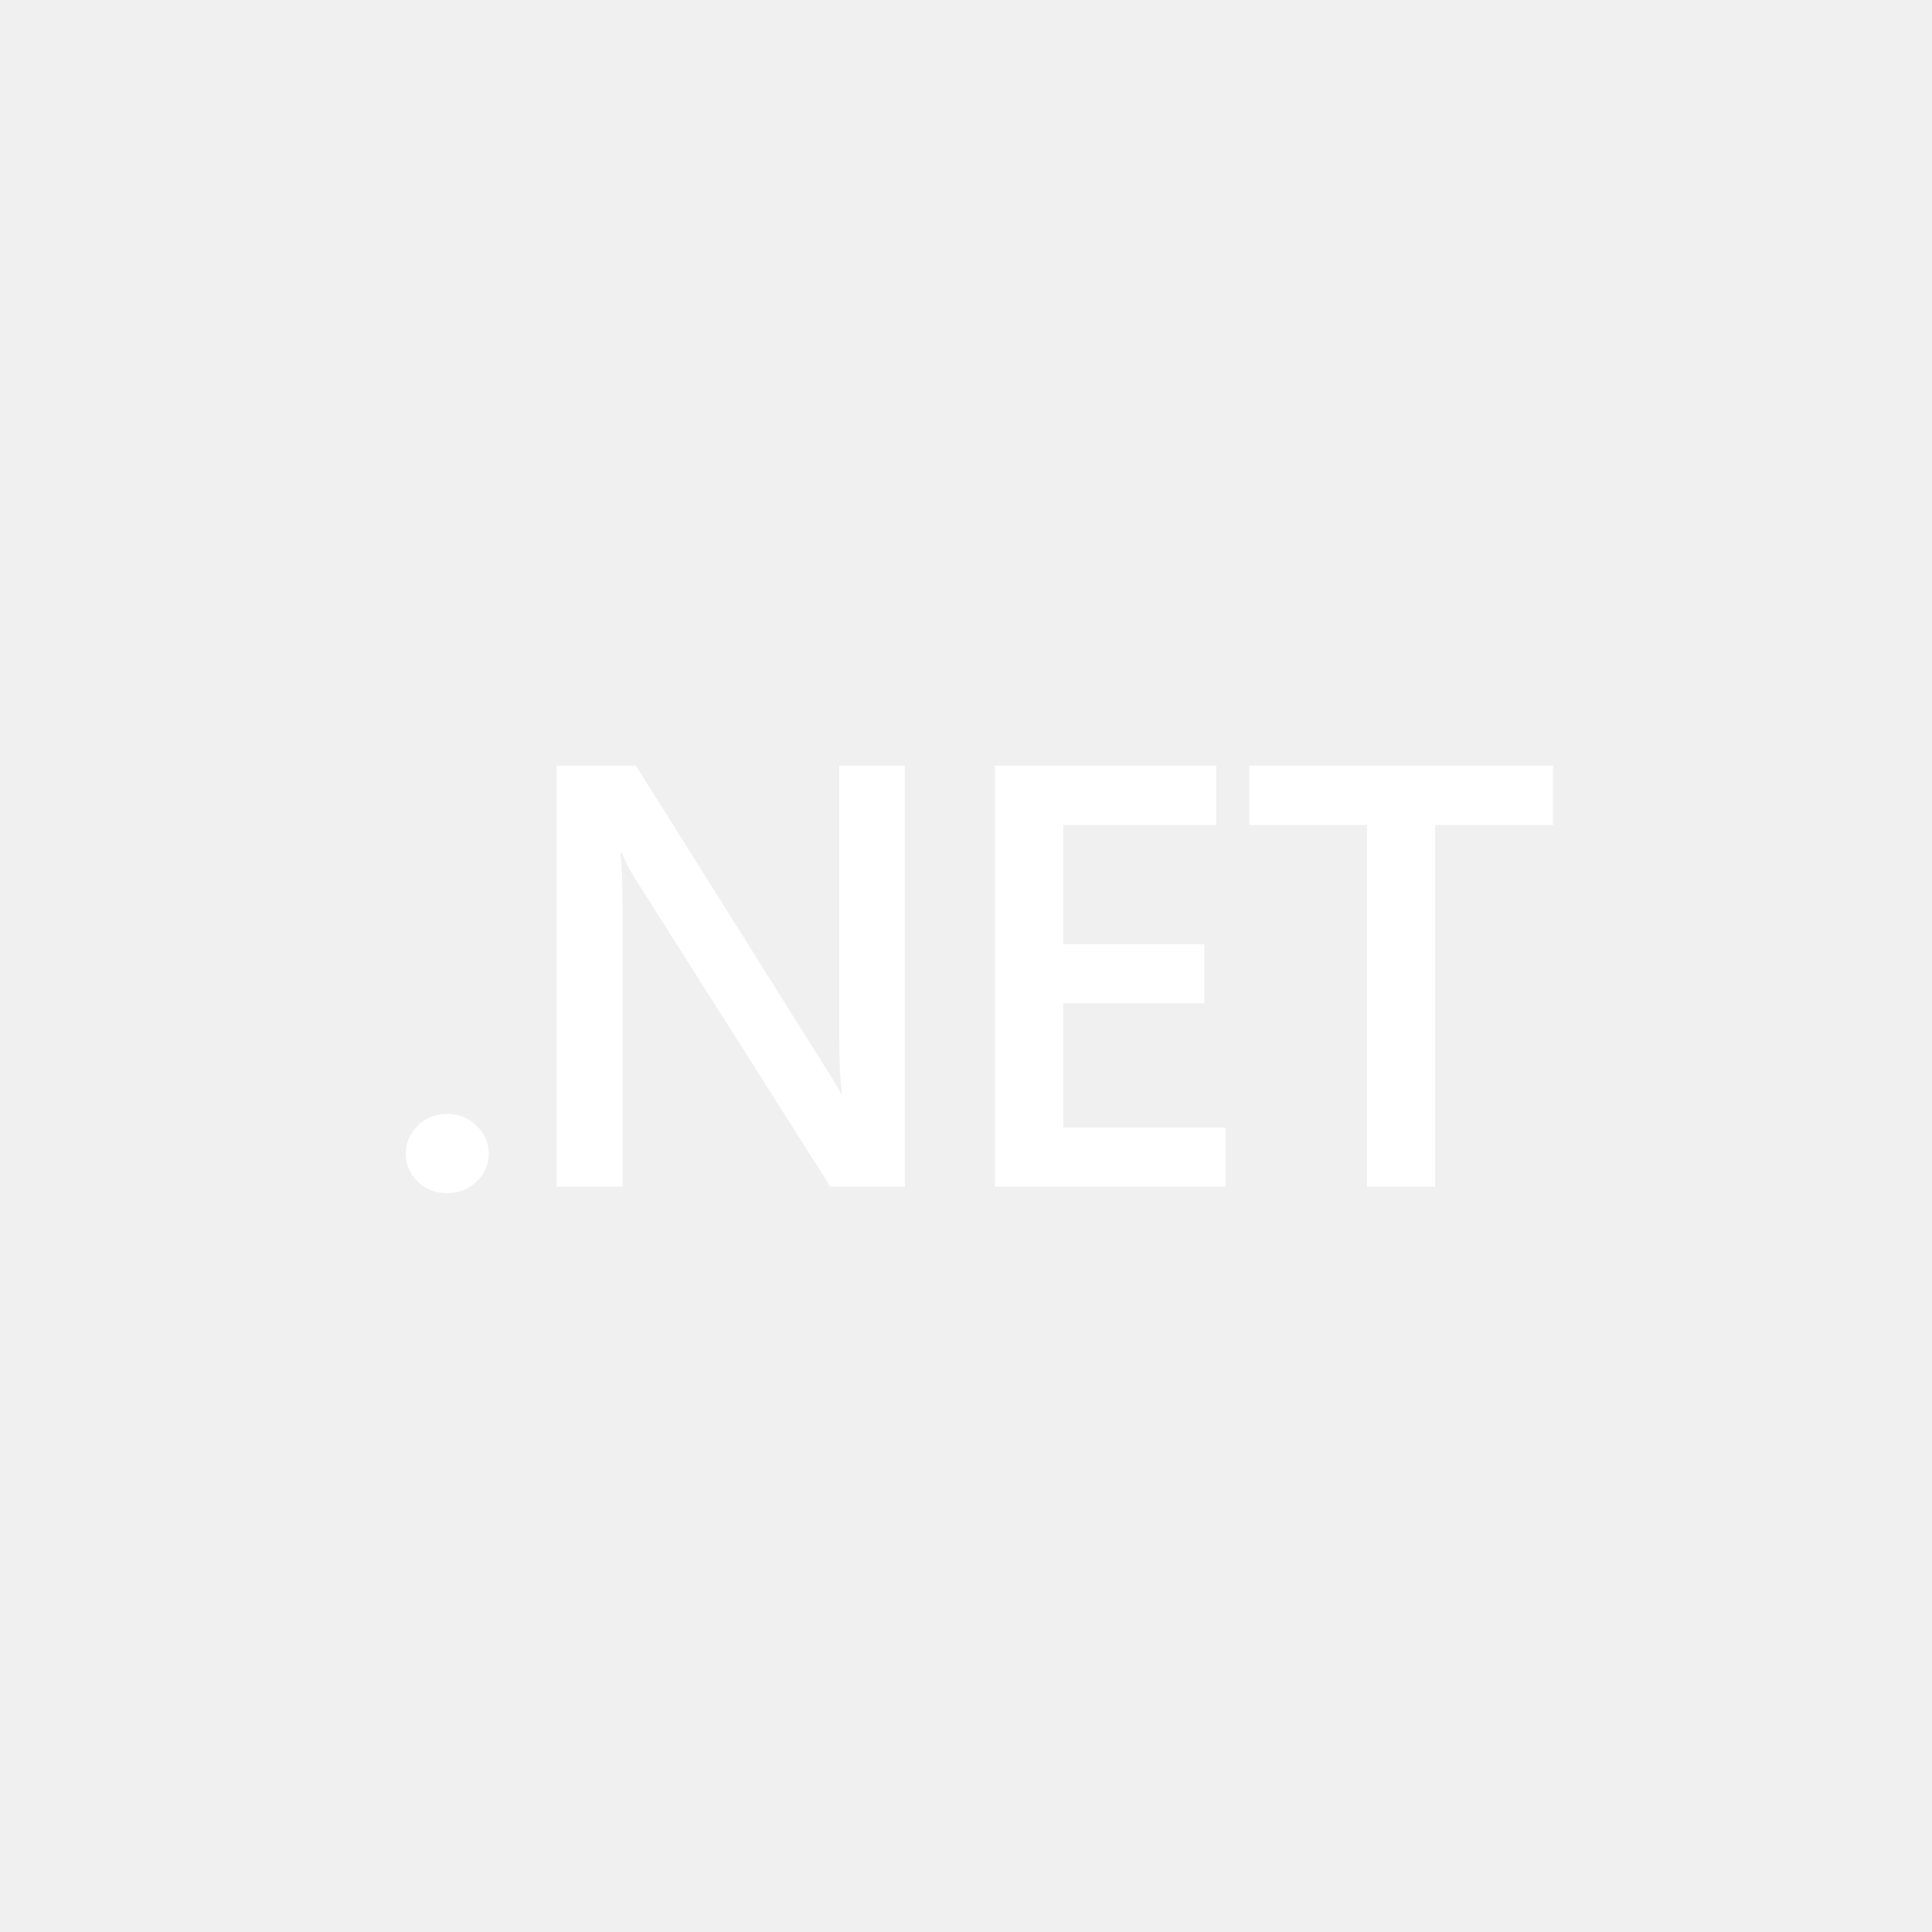
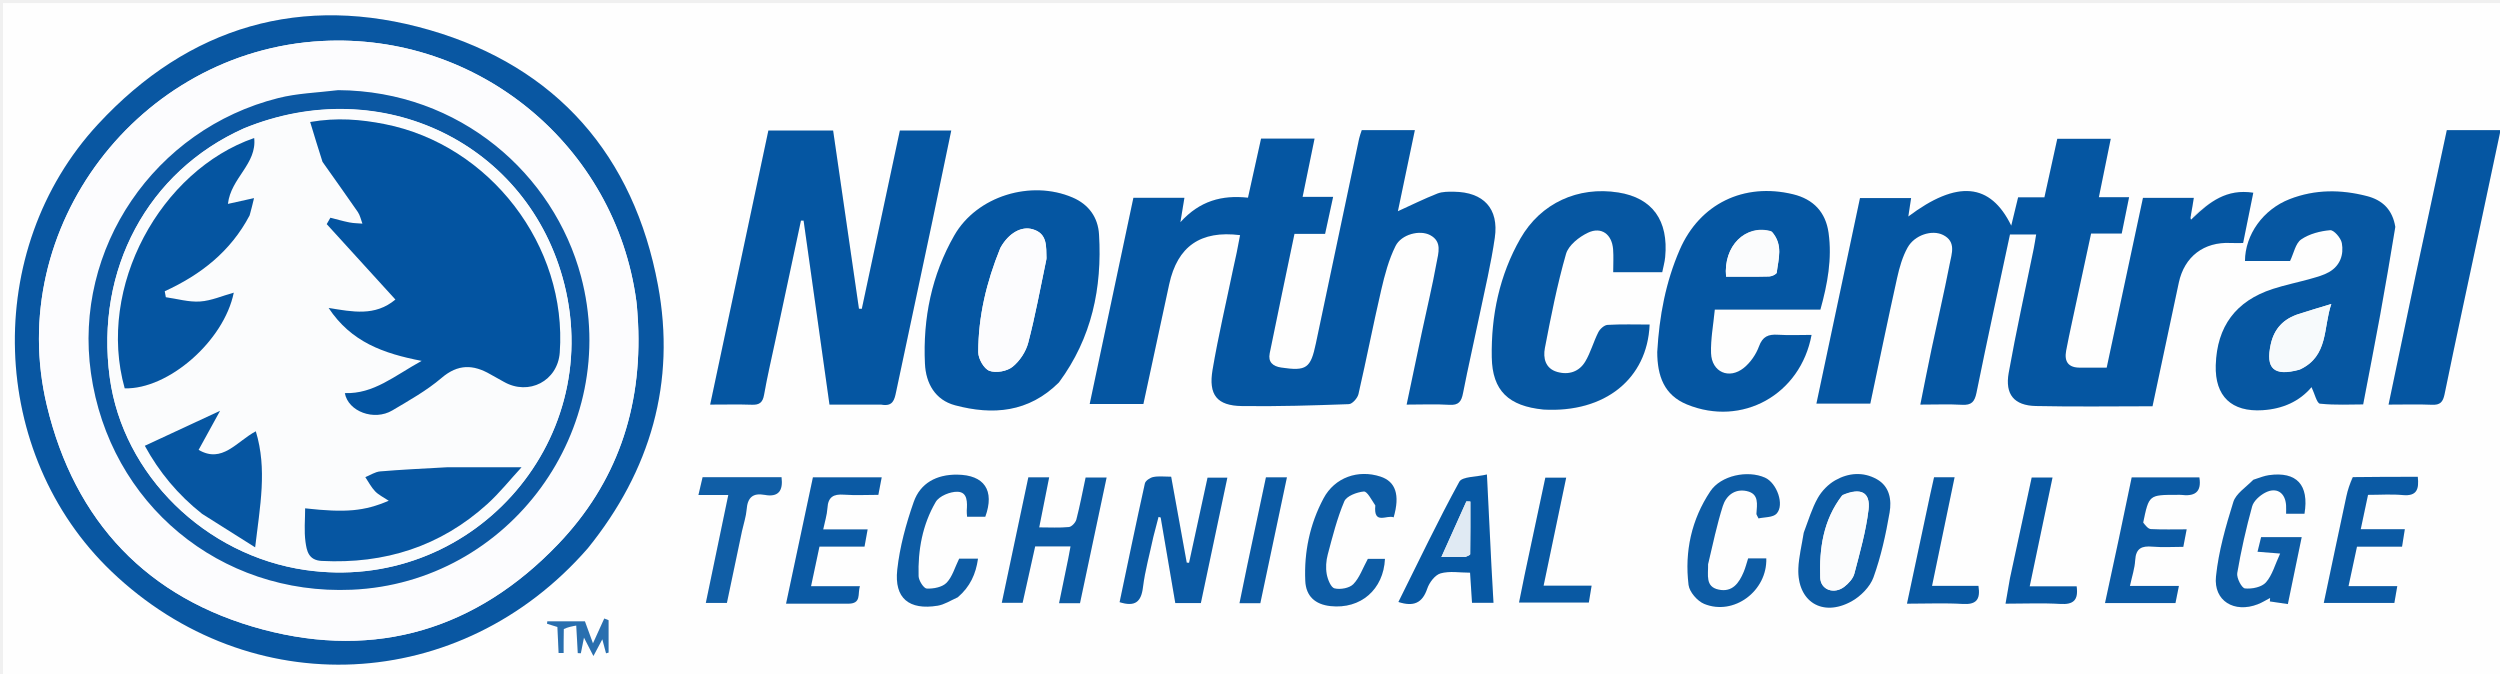
- <svg xmlns="http://www.w3.org/2000/svg" width="456" height="456" viewBox="0 0 456 456" version="1.1" xml:space="preserve" style="fill-rule:evenodd;clip-rule:evenodd;stroke-linejoin:round;stroke-miterlimit:2;">
-   <path d="m 105.5,281.609 c -2.703,0 -5.001,-0.9 -6.893,-2.702 -1.892,-1.848 -2.838,-4.042 -2.838,-6.582 0,-2.587 0.946,-4.804 2.838,-6.652 1.892,-1.848 4.19,-2.772 6.893,-2.772 2.748,0 5.068,0.924 6.96,2.772 1.937,1.848 2.906,4.064 2.906,6.652 0,2.54 -0.968,4.734 -2.906,6.582 -1.892,1.802 -4.212,2.702 -6.96,2.702 z" style="fill:#ffffff;fill-rule:nonzero;stroke-width:0.838" />
-   <path d="M 213.561,280.084 H 195.99 L 149.7,207.054 c -1.171,-1.848 -2.14,-3.765 -2.906,-5.751 h -0.406 c 0.361,2.125 0.541,6.675 0.541,13.65 v 65.132 h -15.543 v -99.36 h 18.719 l 44.737,71.298 c 1.892,2.957 3.109,4.989 3.649,6.098 h 0.27 c -0.45,-2.632 -0.676,-7.09 -0.676,-13.373 v -64.023 h 15.476 z" style="fill:#ffffff;fill-rule:nonzero;stroke-width:0.838" />
-   <path d="m 289.251,280.084 h -54.401 v -99.36 h 52.238 v 13.997 h -36.154 v 28.131 h 33.316 v 13.927 h -33.316 v 29.378 h 38.316 z" style="fill:#ffffff;fill-rule:nonzero;stroke-width:0.838" />
-   <path d="M 366.565,194.721 H 338.722 v 85.363 h -16.084 v -85.363 h -27.775 v -13.997 h 71.701 z" style="fill:#ffffff;fill-rule:nonzero;stroke-width:0.838" />
+ <svg xmlns="http://www.w3.org/2000/svg" version="1.1" id="Layer_1" x="0px" y="0px" width="100%" viewBox="0 0 887 239" enable-background="new 0 0 887 239" xml:space="preserve">
+   <path fill="#FEFEFE" opacity="1" stroke="none" d=" M596,240   C397.377,240 199.255,240 1.066,240   C1.066,160.395 1.066,80.79 1.066,1.093   C296.667,1.093 592.333,1.093 887.968,1.093   C887.968,80.745 887.968,160.373 887.968,240   C790.79,240 693.645,240 596,240  M777.808,76.833   C777.677,76.725 777.545,76.617 777.505,75.647   C777.782,73.891 778.058,72.135 778.365,70.195   C772.138,70.195 766.351,70.195 760.326,70.195   C756.044,90.238 751.793,110.14 747.456,130.441   C744.045,130.441 741.059,130.416 738.074,130.447   C733.911,130.491 732.326,128.387 733.065,124.422   C733.675,121.153 734.375,117.9 735.072,114.648   C737.325,104.135 739.596,93.625 741.913,82.865   C745.835,82.865 749.293,82.865 752.781,82.865   C753.668,78.496 754.485,74.474 755.401,69.958   C751.61,69.958 748.332,69.958 744.679,69.958   C746.142,62.771 747.511,56.05 748.896,49.247   C742.291,49.247 736.195,49.247 729.928,49.247   C728.393,56.221 726.902,62.996 725.359,70.01   C722.078,70.01 719.121,70.01 716.029,70.01   C715.198,73.439 714.434,76.591 713.593,80.06   C706.15,64.807 694.361,63.807 677.066,76.817   C677.414,74.525 677.726,72.471 678.061,70.267   C671.912,70.267 666.011,70.267 659.925,70.267   C654.756,94.652 649.634,118.812 644.462,143.204   C651.298,143.204 657.377,143.204 663.583,143.204   C666.78,128.111 669.828,113.3 673.106,98.541   C673.923,94.859 674.999,91.071 676.819,87.814   C679.315,83.349 685.505,81.393 689.437,83.375   C694.113,85.732 692.465,90.002 691.771,93.57   C689.804,103.683 687.458,113.722 685.325,123.804   C683.968,130.212 682.725,136.645 681.334,143.549   C686.837,143.549 691.497,143.349 696.131,143.616   C699.493,143.809 700.603,142.567 701.265,139.295   C705.054,120.583 709.137,101.931 713.134,83.192   C716.184,83.192 719.14,83.192 722.431,83.192   C722.114,85.053 721.883,86.677 721.557,88.281   C718.577,102.942 715.326,117.555 712.691,132.278   C711.317,139.959 714.634,143.886 722.347,144.054   C736.107,144.354 749.88,144.139 763.713,144.139   C766.956,128.878 769.981,114.575 773.037,100.279   C775.016,91.021 781.951,85.745 791.408,86.212   C792.845,86.283 794.288,86.222 795.856,86.222   C797.082,80.161 798.249,74.393 799.465,68.379   C789.957,66.891 783.93,71.711 777.808,76.833  M438.684,90.09   C438.294,91.878 437.888,93.662 437.516,95.454   C435.048,107.34 432.262,119.172 430.229,131.133   C428.696,140.153 431.812,143.951 440.688,144.07   C453.317,144.24 465.958,143.85 478.583,143.386   C479.794,143.342 481.65,141.249 481.978,139.824   C484.812,127.512 487.214,115.099 490.072,102.793   C491.298,97.512 492.722,92.125 495.115,87.312   C497.218,83.08 503.778,81.482 507.421,83.418   C511.779,85.733 510.309,89.84 509.697,93.233   C508.222,101.411 506.262,109.501 504.531,117.633   C502.718,126.147 500.944,134.668 499.076,143.548   C504.594,143.548 509.431,143.323 514.234,143.626   C517.504,143.833 518.495,142.483 519.069,139.533   C520.881,130.233 523.025,120.999 524.952,111.721   C526.846,102.606 529.035,93.526 530.357,84.325   C531.843,73.988 526.359,68.157 515.882,68.029   C513.904,68.005 511.753,67.972 509.972,68.676   C505.214,70.555 500.614,72.833 495.969,74.944   C497.904,65.7 499.928,56.029 501.989,46.179   C495.415,46.179 489.295,46.179 483.152,46.179   C482.801,47.29 482.417,48.221 482.212,49.191   C477.08,73.427 471.95,97.664 466.861,121.909   C465.018,130.689 463.512,131.744 454.546,130.405   C451.564,129.959 449.863,128.43 450.484,125.365   C453.344,111.257 456.32,97.173 459.275,82.983   C463.164,82.983 466.477,82.983 470.141,82.983   C471.071,78.696 471.97,74.553 472.989,69.857   C469.143,69.857 465.742,69.857 462.16,69.857   C463.625,62.72 464.986,56.084 466.402,49.187   C459.836,49.187 453.72,49.187 447.425,49.187   C445.872,56.202 444.35,63.077 442.785,70.144   C433.527,69.141 425.673,71.257 418.803,78.839   C419.419,75.1 419.81,72.727 420.231,70.17   C413.944,70.17 408.148,70.17 402.13,70.17   C396.961,94.556 391.819,118.816 386.622,143.337   C393.49,143.337 399.453,143.337 405.673,143.337   C408.744,129.071 411.762,114.948 414.829,100.835   C417.751,87.388 425.979,81.665 439.98,83.425   C439.607,85.378 439.235,87.322 438.684,90.09  M208.777,194.274   C230.849,166.939 239.851,135.653 233.456,101.255   C224.891,55.178 197.502,23.743 152.501,10.675   C107.158,-2.492 66.979,9.298 34.783,44.072   C-6.542,88.705 -4.012,161.068 39.519,202.714   C88.739,249.802 163.454,246.3 208.777,194.274  M313.073,143.548   C316.855,144.373 317.36,141.753 317.934,139.04   C322.233,118.71 326.585,98.39 330.889,78.061   C333.117,67.535 335.281,56.995 337.503,46.321   C331.073,46.321 325.165,46.321 319.27,46.321   C314.726,67.613 310.249,88.591 305.771,109.568   C305.433,109.556 305.095,109.543 304.756,109.531   C301.693,88.397 298.63,67.263 295.592,46.305   C287.616,46.305 280.193,46.305 272.619,46.305   C265.737,78.714 258.911,110.857 251.968,143.548   C257.242,143.548 262.031,143.426 266.81,143.595   C269.485,143.69 270.611,142.777 271.088,140.071   C272.214,133.689 273.695,127.37 275.047,121.029   C278.087,106.775 281.136,92.523 284.181,78.27   C284.493,78.272 284.805,78.275 285.117,78.277   C288.163,99.928 291.209,121.578 294.3,143.548   C300.538,143.548 306.35,143.548 313.073,143.548  M849.818,80.091   C848.832,74.354 845.298,71.002 839.817,69.582   C830.575,67.188 821.374,67.151 812.383,70.646   C802.948,74.314 796.575,83.248 796.517,92.609   C801.945,92.609 807.371,92.609 812.503,92.609   C813.867,89.774 814.446,86.325 816.45,84.949   C819.329,82.971 823.199,81.976 826.743,81.668   C828.046,81.555 830.553,84.42 830.884,86.225   C831.641,90.342 830.285,94.259 826.388,96.512   C824.413,97.653 822.096,98.266 819.872,98.898   C815.402,100.169 810.821,101.079 806.407,102.511   C793.254,106.777 786.571,115.82 786.151,129.557   C785.813,140.639 791.785,146.232 802.779,145.536   C809.882,145.086 815.834,142.442 820.129,137.359   C821.247,139.661 822.016,143.107 823.13,143.223   C828.62,143.794 834.202,143.482 838.45,143.482   C840.591,132.253 842.602,122.034 844.474,111.79   C846.352,101.519 848.091,91.222 849.818,80.091  M375.946,135.429   C387.416,119.836 391.055,102.086 389.932,83.179   C389.575,77.165 386.316,72.55 380.57,70.084   C365.749,63.723 346.581,69.576 338.598,83.507   C330.561,97.53 327.423,112.956 328.172,129.034   C328.495,135.966 331.762,141.905 338.866,143.795   C352.231,147.351 364.944,146.389 375.946,135.429  M587.993,125.372   C588.026,133.443 590.451,140.192 598.542,143.504   C618.075,151.501 638.795,140.082 642.739,118.826   C638.702,118.826 634.729,119.009 630.782,118.771   C627.408,118.567 625.379,119.358 624.083,122.92   C623.053,125.75 621.071,128.618 618.735,130.51   C613.482,134.766 607.287,132.019 607.076,125.296   C606.917,120.255 607.906,115.177 608.409,109.848   C615.253,109.848 621.229,109.848 627.206,109.848   C633.358,109.848 639.511,109.848 645.873,109.848   C648.402,100.785 650.058,91.804 648.771,82.604   C647.751,75.317 643.458,70.677 636.118,68.91   C618.739,64.728 603.068,72.26 595.969,88.623   C591.026,100.019 588.705,112.072 587.993,125.372  M548.056,145.379   C569.388,146.539 584.496,134.412 585.284,115.152   C580.3,115.152 575.316,114.988 570.359,115.274   C569.198,115.341 567.684,116.707 567.096,117.863   C565.379,121.237 564.393,125.013 562.475,128.248   C560.311,131.897 556.596,133.128 552.494,131.963   C548.241,130.756 547.451,126.983 548.117,123.512   C550.27,112.299 552.472,101.055 555.616,90.098   C556.498,87.022 560.28,84.024 563.456,82.539   C568.223,80.309 571.929,83.161 572.334,88.455   C572.534,91.06 572.369,93.692 572.369,96.582   C578.03,96.582 583.785,96.582 589.757,96.582   C590.116,94.779 590.624,93.026 590.796,91.242   C592.047,78.189 586.248,70.214 574.192,68.298   C559.899,66.027 546.632,72.065 539.445,84.635   C532.007,97.644 529.024,111.959 529.283,126.776   C529.49,138.67 535.269,144.085 548.056,145.379  M857.1,97.599   C853.921,112.75 850.742,127.902 847.459,143.549   C853.229,143.549 858.044,143.393 862.843,143.606   C865.769,143.737 866.754,142.677 867.342,139.813   C871.447,119.817 875.783,99.868 880.037,79.903   C882.412,68.752 884.771,57.598 887.195,46.178   C880.618,46.178 874.503,46.178 868.126,46.178   C864.494,63.072 860.872,79.92 857.1,97.599  M409.309,190.01   C409.887,187.807 410.466,185.605 411.045,183.402   C411.299,183.468 411.554,183.533 411.809,183.598   C413.535,193.712 415.261,203.825 416.992,213.967   C420.233,213.967 423.013,213.967 426.063,213.967   C429.204,199.1 432.311,184.393 435.461,169.481   C432.627,169.481 430.554,169.481 428.433,169.481   C426.203,179.759 424.042,189.722 421.88,199.684   C421.604,199.663 421.328,199.641 421.053,199.619   C419.227,189.542 417.4,179.466 415.529,169.139   C413.14,169.139 411.107,168.865 409.204,169.242   C408.066,169.468 406.424,170.556 406.209,171.523   C403.094,185.556 400.182,199.635 397.232,213.651   C402.632,215.349 404.873,213.666 405.519,208.399   C406.246,202.482 407.889,196.677 409.309,190.01  M378.99,198.405   C377.93,203.52 376.871,208.634 375.758,214.006   C378.565,214.006 380.683,214.006 383.184,214.006   C386.325,199.178 389.444,184.45 392.623,169.439   C389.741,169.439 387.51,169.439 385.175,169.439   C384.075,174.585 383.153,179.493 381.899,184.315   C381.615,185.405 380.245,186.896 379.255,186.994   C375.885,187.328 372.462,187.121 368.711,187.121   C369.973,180.773 371.086,175.178 372.244,169.356   C369.378,169.356 367.277,169.356 364.854,169.356   C361.71,184.218 358.598,198.93 355.437,213.868   C358.362,213.868 360.594,213.868 362.828,213.868   C364.364,206.96 365.832,200.358 367.276,193.867   C371.727,193.867 375.666,193.867 379.824,193.867   C379.551,195.313 379.338,196.438 378.99,198.405  M799.137,170.402   C796.813,172.947 793.315,175.127 792.386,178.107   C789.697,186.735 787.156,195.594 786.232,204.535   C785.333,213.24 792.758,217.621 801.078,214.384   C802.591,213.796 803.985,212.905 805.434,212.154   C805.405,212.564 805.376,212.975 805.348,213.385   C807.44,213.692 809.531,213.998 811.731,214.321   C813.456,205.974 815.018,198.42 816.639,190.583   C811.507,190.583 807.045,190.583 802.242,190.583   C801.836,192.241 801.429,193.906 800.974,195.761   C803.61,195.97 805.81,196.144 809.002,196.396   C807.172,200.324 806.223,204.075 803.944,206.648   C802.446,208.34 798.954,209.04 796.506,208.777   C795.351,208.653 793.479,205.042 793.771,203.325   C795.127,195.367 796.911,187.46 799.052,179.675   C799.582,177.75 801.741,175.821 803.639,174.818   C807.685,172.679 810.839,174.762 811.105,179.298   C811.161,180.247 811.114,181.201 811.114,182.265   C813.522,182.265 815.603,182.265 817.63,182.265   C819.315,172.011 814.851,167.235 805.065,168.577   C803.281,168.822 801.562,169.545 799.137,170.402  M639.91,189.38   C639.268,193.472 638.221,197.549 638.061,201.66   C637.603,213.393 646.527,219.077 656.899,213.37   C660.151,211.58 663.492,208.216 664.712,204.825   C667.375,197.426 669.087,189.614 670.426,181.839   C671.184,177.44 670.491,172.601 665.895,170.027   C661.018,167.296 655.794,167.764 651.128,170.423   C648.656,171.832 646.36,174.2 644.959,176.684   C642.868,180.391 641.637,184.583 639.91,189.38  M529.138,200.289   C528.631,190.047 528.125,179.805 527.558,168.345   C523.736,169.269 518.796,169.04 517.756,170.943   C510.126,184.897 503.277,199.278 496.153,213.582   C501.471,215.311 504.636,214.042 506.393,208.823   C507.12,206.665 509.15,203.983 511.12,203.426   C514.307,202.526 517.934,203.184 521.581,203.184   C521.839,207.179 522.058,210.581 522.271,213.875   C524.936,213.875 527.195,213.875 529.889,213.875   C529.638,209.448 529.406,205.341 529.138,200.289  M340.111,211.708   C344.186,208.181 346.236,203.651 346.994,198.214   C344.474,198.214 342.213,198.214 340.31,198.214   C338.766,201.348 337.907,204.652 335.837,206.777   C334.311,208.344 331.176,208.943 328.813,208.829   C327.732,208.777 325.957,205.996 325.911,204.411   C325.64,195.147 327.305,186.099 331.996,178.082   C333.222,175.987 337.168,174.375 339.789,174.476   C343.357,174.614 343.2,178.277 343.008,181.193   C342.967,181.823 343.071,182.462 343.122,183.334   C345.398,183.334 347.507,183.334 349.582,183.334   C352.982,173.991 349.23,168.498 339.586,168.405   C332.328,168.335 326.546,171.369 324.192,178.092   C321.474,185.852 319.242,193.986 318.348,202.128   C317.233,212.278 322.531,216.538 332.666,214.905   C335.031,214.523 337.227,213.085 340.111,211.708  M834.357,169.398   C833.73,171.625 832.983,173.827 832.498,176.085   C829.815,188.569 827.196,201.067 824.48,213.917   C833.054,213.917 841.131,213.917 849.516,213.917   C849.863,211.926 850.179,210.113 850.554,207.957   C844.556,207.957 839.084,207.957 833.257,207.957   C834.287,203.152 835.244,198.682 836.255,193.965   C841.706,193.965 846.828,193.965 852.245,193.965   C852.581,191.853 852.873,190.018 853.231,187.767   C847.78,187.767 842.989,187.767 837.591,187.767   C838.496,183.497 839.307,179.674 840.177,175.572   C844.53,175.572 848.527,175.272 852.46,175.647   C857.546,176.131 858.303,173.537 857.832,169.173   C850.151,169.173 842.677,169.173 834.357,169.398  M301.163,214.187   C305.843,214.286 304.171,210.679 305.11,207.972   C299.144,207.972 293.685,207.972 287.761,207.972   C288.797,203.093 289.747,198.622 290.741,193.941   C296.263,193.941 301.395,193.941 306.73,193.941   C307.109,191.846 307.439,190.021 307.835,187.834   C302.361,187.834 297.395,187.834 292.071,187.834   C292.643,185.068 293.428,182.67 293.576,180.233   C293.813,176.332 295.703,175.235 299.384,175.504   C303.449,175.801 307.553,175.572 311.637,175.572   C312.112,173.093 312.451,171.327 312.826,169.369   C304.642,169.369 296.709,169.369 288.422,169.369   C285.263,184.228 282.136,198.936 278.894,214.188   C286.302,214.188 293.263,214.188 301.163,214.187  M606.035,199.763   C607.731,193.023 609.144,186.194 611.234,179.579   C612.407,175.863 615.454,173.316 619.712,174.224   C624.27,175.195 623.357,179.025 623.185,182.317   C623.17,182.593 623.431,182.883 623.925,183.934   C625.99,183.447 629.041,183.646 630.337,182.234   C633.229,179.085 630.408,171.332 626.213,169.467   C620.031,166.719 610.573,168.68 606.815,174.322   C600.152,184.327 597.662,195.653 599.099,207.52   C599.401,210.017 602.22,213.269 604.659,214.266   C615.169,218.564 627.038,209.678 626.68,198.122   C624.552,198.122 622.42,198.122 620.239,198.122   C619.694,199.811 619.298,201.432 618.657,202.949   C617.005,206.857 614.671,210.234 609.772,209.194   C604.944,208.168 606.119,204.015 606.035,199.763  M760.506,185.009   C762.447,175.572 762.447,175.572 772.315,175.572   C772.814,175.572 773.32,175.518 773.811,175.58   C778.399,176.155 781.239,174.864 780.333,169.378   C772.412,169.378 764.482,169.378 756.324,169.378   C754.762,176.855 753.255,184.154 751.708,191.444   C750.135,198.856 748.522,206.259 746.86,213.972   C755.473,213.972 763.564,213.972 771.854,213.972   C772.255,211.975 772.62,210.154 773.073,207.895   C767.002,207.895 761.559,207.895 755.702,207.895   C756.41,204.575 757.396,201.689 757.562,198.756   C757.803,194.5 759.91,193.611 763.701,193.949   C767.306,194.27 770.962,194.018 774.637,194.018   C775.054,191.847 775.388,190.104 775.828,187.812   C771.391,187.812 767.26,187.935 763.147,187.721   C762.165,187.67 761.242,186.492 760.506,185.009  M487.973,179.752   C487.254,186.417 492.115,182.54 494.464,183.55   C496.77,175.583 495.174,170.856 489.781,169.095   C481.839,166.501 473.564,169.401 469.61,176.799   C464.744,185.904 462.656,195.82 463.116,206.127   C463.359,211.544 466.646,214.465 472.072,215.046   C482.79,216.194 490.869,209.152 491.383,198.281   C489.111,198.281 486.851,198.281 485.318,198.281   C483.457,201.693 482.358,205.018 480.158,207.265   C478.766,208.687 475.553,209.253 473.499,208.764   C472.203,208.456 471.055,205.579 470.718,203.697   C470.32,201.471 470.488,198.975 471.074,196.772   C472.772,190.392 474.385,183.924 476.949,177.88   C477.754,175.981 481.4,174.62 483.877,174.382   C485.086,174.266 486.596,177.297 487.973,179.752  M263.366,188.011   C263.902,185.582 264.719,183.176 264.91,180.721   C265.234,176.557 267.082,174.797 271.288,175.58   C276.207,176.496 277.892,174.092 277.288,169.319   C268.024,169.319 258.764,169.319 249.282,169.319   C248.81,171.333 248.374,173.194 247.802,175.634   C251.504,175.634 254.595,175.634 258.396,175.634   C255.671,188.723 253.066,201.231 250.425,213.915   C253.3,213.915 255.551,213.915 257.906,213.915   C259.691,205.384 261.422,197.107 263.366,188.011  M540.897,204.276   C540.25,207.439 539.602,210.603 538.952,213.78   C547.587,213.78 555.642,213.78 563.717,213.78   C564.062,211.684 564.342,209.984 564.703,207.791   C558.807,207.791 553.414,207.791 547.673,207.791   C550.407,194.713 553.037,182.133 555.681,169.486   C552.811,169.486 550.565,169.486 548.281,169.486   C545.816,181.018 543.419,192.23 540.897,204.276  M713.054,205.596   C712.584,208.305 712.114,211.014 711.564,214.182   C718.406,214.182 724.731,213.893 731.015,214.277   C735.66,214.561 737.472,212.92 736.795,208.039   C731.393,208.039 725.933,208.039 720.134,208.039   C722.872,194.993 725.522,182.362 728.234,169.437   C725.497,169.437 723.272,169.437 720.841,169.437   C718.265,181.364 715.74,193.056 713.054,205.596  M684.695,176.106   C682.028,188.643 679.361,201.179 676.595,214.183   C683.761,214.183 690.072,213.895 696.342,214.278   C701.016,214.563 702.757,212.889 701.949,207.876   C696.666,207.876 691.286,207.876 685.485,207.876   C688.211,194.752 690.818,182.199 693.489,169.34   C690.555,169.34 688.448,169.34 686.201,169.34   C685.738,171.428 685.309,173.358 684.695,176.106  M442.439,200.861   C441.568,205.153 440.698,209.445 439.772,214.006   C442.53,214.006 444.637,214.006 447.166,214.006   C450.309,199.136 453.432,184.357 456.605,169.347   C453.662,169.347 451.558,169.347 449.156,169.347   C446.977,179.673 444.826,189.862 442.439,200.861  M200.095,222.735   C201.518,222.477 202.941,222.22 204.455,221.945   C204.662,225.713 204.828,228.716 204.993,231.719   C205.356,231.737 205.72,231.756 206.083,231.774   C206.428,230.047 206.773,228.319 207.192,226.221   C208.345,228.465 209.264,230.253 210.546,232.747   C211.831,230.331 212.693,228.712 213.703,226.813   C214.217,228.754 214.62,230.273 215.022,231.793   C215.323,231.71 215.623,231.627 215.924,231.543   C215.924,227.714 215.924,223.885 215.924,220.056   C215.414,219.85 214.904,219.645 214.394,219.439   C213.129,222.226 211.864,225.012 210.387,228.267   C209.268,225.206 208.369,222.744 207.528,220.443   C202.931,220.443 198.558,220.443 194.184,220.443   C194.155,220.734 194.125,221.024 194.096,221.315   C195.355,221.704 196.615,222.092 197.766,222.448   C197.919,225.753 198.057,228.724 198.195,231.695   C198.785,231.693 199.376,231.692 199.967,231.69   C199.967,229.015 199.967,226.34 200.095,222.735  z" />
+   <path fill="#0556A2" opacity="1" stroke="none" d=" M438.774,89.679   C439.235,87.322 439.607,85.378 439.98,83.425   C425.979,81.665 417.751,87.388 414.829,100.835   C411.762,114.948 408.744,129.071 405.673,143.337   C399.453,143.337 393.49,143.337 386.622,143.337   C391.819,118.816 396.961,94.556 402.13,70.17   C408.148,70.17 413.944,70.17 420.231,70.17   C419.81,72.727 419.419,75.1 418.803,78.839   C425.673,71.257 433.527,69.141 442.785,70.144   C444.35,63.077 445.872,56.202 447.425,49.187   C453.72,49.187 459.836,49.187 466.402,49.187   C464.986,56.084 463.625,62.72 462.16,69.857   C465.742,69.857 469.143,69.857 472.989,69.857   C471.97,74.553 471.071,78.696 470.141,82.983   C466.477,82.983 463.164,82.983 459.275,82.983   C456.32,97.173 453.344,111.257 450.484,125.365   C449.863,128.43 451.564,129.959 454.546,130.405   C463.512,131.744 465.018,130.689 466.861,121.909   C471.95,97.664 477.08,73.427 482.212,49.191   C482.417,48.221 482.801,47.29 483.152,46.179   C489.295,46.179 495.415,46.179 501.989,46.179   C499.928,56.029 497.904,65.7 495.969,74.944   C500.614,72.833 505.214,70.555 509.972,68.676   C511.753,67.972 513.904,68.005 515.882,68.029   C526.359,68.157 531.843,73.988 530.357,84.325   C529.035,93.526 526.846,102.606 524.952,111.721   C523.025,120.999 520.881,130.233 519.069,139.533   C518.495,142.483 517.504,143.833 514.234,143.626   C509.431,143.323 504.594,143.548 499.076,143.548   C500.944,134.668 502.718,126.147 504.531,117.633   C506.262,109.501 508.222,101.411 509.697,93.233   C510.309,89.84 511.779,85.733 507.421,83.418   C503.778,81.482 497.218,83.08 495.115,87.312   C492.722,92.125 491.298,97.512 490.072,102.793   C487.214,115.099 484.812,127.512 481.978,139.824   C481.65,141.249 479.794,143.342 478.583,143.386   C465.958,143.85 453.317,144.24 440.688,144.07   C431.812,143.951 428.696,140.153 430.229,131.133   C432.262,119.172 435.048,107.34 437.516,95.454   C437.888,93.662 438.294,91.878 438.774,89.679  z" />
+   <path fill="#0556A2" opacity="1" stroke="none" d=" M778.18,77.182   C783.93,71.711 789.957,66.891 799.465,68.379   C798.249,74.393 797.082,80.161 795.856,86.222   C794.288,86.222 792.845,86.283 791.408,86.212   C781.951,85.745 775.016,91.021 773.037,100.279   C769.981,114.575 766.956,128.878 763.713,144.139   C749.88,144.139 736.107,144.354 722.347,144.054   C714.634,143.886 711.317,139.959 712.691,132.278   C715.326,117.555 718.577,102.942 721.557,88.281   C721.883,86.677 722.114,85.053 722.431,83.192   C719.14,83.192 716.184,83.192 713.134,83.192   C709.137,101.931 705.054,120.583 701.265,139.295   C700.603,142.567 699.493,143.809 696.131,143.616   C691.497,143.349 686.837,143.549 681.334,143.549   C682.725,136.645 683.968,130.212 685.325,123.804   C687.458,113.722 689.804,103.683 691.771,93.57   C692.465,90.002 694.113,85.732 689.437,83.375   C685.505,81.393 679.315,83.349 676.819,87.814   C674.999,91.071 673.923,94.859 673.106,98.541   C669.828,113.3 666.78,128.111 663.583,143.204   C657.377,143.204 651.298,143.204 644.462,143.204   C649.634,118.812 654.756,94.652 659.925,70.267   C666.011,70.267 671.912,70.267 678.061,70.267   C677.726,72.471 677.414,74.525 677.066,76.817   C694.361,63.807 706.15,64.807 713.593,80.06   C714.434,76.591 715.198,73.439 716.029,70.01   C719.121,70.01 722.078,70.01 725.359,70.01   C726.902,62.996 728.393,56.221 729.928,49.247   C736.195,49.247 742.291,49.247 748.896,49.247   C747.511,56.05 746.142,62.771 744.679,69.958   C748.332,69.958 751.61,69.958 755.401,69.958   C754.485,74.474 753.668,78.496 752.781,82.865   C749.293,82.865 745.835,82.865 741.913,82.865   C739.596,93.625 737.325,104.135 735.072,114.648   C734.375,117.9 733.675,121.153 733.065,124.422   C732.326,128.387 733.911,130.491 738.074,130.447   C741.059,130.416 744.045,130.441 747.456,130.441   C751.793,110.14 756.044,90.238 760.326,70.195   C766.351,70.195 772.138,70.195 778.365,70.195   C778.058,72.135 777.782,73.891 777.328,76.338   C777.22,77.316 777.289,77.602 777.359,77.888   C777.632,77.653 777.906,77.418 778.18,77.182  z" />
+   <path fill="#0957A2" opacity="1" stroke="none" d=" M208.542,194.539   C163.454,246.3 88.739,249.802 39.519,202.714   C-4.012,161.068 -6.542,88.705 34.783,44.072   C66.979,9.298 107.158,-2.492 152.501,10.675   C197.502,23.743 224.891,55.178 233.456,101.255   C239.851,135.653 230.849,166.939 208.542,194.539  M226.372,114.215   C226.175,111.726 226.1,109.22 225.765,106.749   C218.311,51.727 169.753,11.544 114.127,14.557   C49.296,18.069 1.518,80.686 16.62,143.857   C26.475,185.078 52.366,212.46 93.252,223.338   C133.576,234.066 169.197,223.205 198.035,193.052   C218.671,171.476 227.868,145.08 226.372,114.215  z" />
+   <path fill="#0556A2" opacity="1" stroke="none" d=" M312.618,143.548   C306.35,143.548 300.538,143.548 294.3,143.548   C291.209,121.578 288.163,99.928 285.117,78.277   C284.805,78.275 284.493,78.272 284.181,78.27   C281.136,92.523 278.087,106.775 275.047,121.029   C273.695,127.37 272.214,133.689 271.088,140.071   C270.611,142.777 269.485,143.69 266.81,143.595   C262.031,143.426 257.242,143.548 251.968,143.548   C258.911,110.857 265.737,78.714 272.619,46.305   C280.193,46.305 287.616,46.305 295.592,46.305   C298.63,67.263 301.693,88.397 304.756,109.531   C305.095,109.543 305.433,109.556 305.771,109.568   C310.249,88.591 314.726,67.613 319.27,46.321   C325.165,46.321 331.073,46.321 337.503,46.321   C335.281,56.995 333.117,67.535 330.889,78.061   C326.585,98.39 322.233,118.71 317.934,139.04   C317.36,141.753 316.855,144.373 312.618,143.548  z" />
+   <path fill="#0657A2" opacity="1" stroke="none" d=" M849.855,80.514   C848.091,91.222 846.352,101.519 844.474,111.79   C842.602,122.034 840.591,132.253 838.45,143.482   C834.202,143.482 828.62,143.794 823.13,143.223   C822.016,143.107 821.247,139.661 820.129,137.359   C815.834,142.442 809.882,145.086 802.779,145.536   C791.785,146.232 785.813,140.639 786.151,129.557   C786.571,115.82 793.254,106.777 806.407,102.511   C810.821,101.079 815.402,100.169 819.872,98.898   C822.096,98.266 824.413,97.653 826.388,96.512   C830.285,94.259 831.641,90.342 830.884,86.225   C830.553,84.42 828.046,81.555 826.743,81.668   C823.199,81.976 819.329,82.971 816.45,84.949   C814.446,86.325 813.867,89.774 812.503,92.609   C807.371,92.609 801.945,92.609 796.517,92.609   C796.575,83.248 802.948,74.314 812.383,70.646   C821.374,67.151 830.575,67.188 839.817,69.582   C845.298,71.002 848.832,74.354 849.855,80.514  M816.119,131.05   C826.244,126.341 824.25,116.206 827.147,107.849   C822.854,109.167 819.209,110.242 815.592,111.406   C810.283,113.116 806.902,116.518 805.667,122.145   C803.774,130.77 806.713,133.648 816.119,131.05  z" />
+   <path fill="#0556A2" opacity="1" stroke="none" d=" M375.702,135.688   C364.944,146.389 352.231,147.351 338.866,143.795   C331.762,141.905 328.495,135.966 328.172,129.034   C327.423,112.956 330.561,97.53 338.598,83.507   C346.581,69.576 365.749,63.723 380.57,70.084   C386.316,72.55 389.575,77.165 389.932,83.179   C391.055,102.086 387.416,119.836 375.702,135.688  M371.331,91.572   C371.153,87.445 371.711,82.876 366.386,81.34   C362.309,80.164 357.922,82.753 355.066,87.71   C354.983,87.854 354.913,88.007 354.85,88.161   C350.052,99.97 347.078,112.218 347.086,124.98   C347.088,127.282 349.097,130.834 351.026,131.561   C353.335,132.431 357.233,131.744 359.208,130.175   C361.768,128.142 363.978,124.803 364.811,121.625   C367.332,112.016 369.114,102.214 371.331,91.572  z" />
+   <path fill="#0556A2" opacity="1" stroke="none" d=" M587.993,124.909   C588.705,112.072 591.026,100.019 595.969,88.623   C603.068,72.26 618.739,64.728 636.118,68.91   C643.458,70.677 647.751,75.317 648.771,82.604   C650.058,91.804 648.402,100.785 645.873,109.848   C639.511,109.848 633.358,109.848 627.206,109.848   C621.229,109.848 615.253,109.848 608.409,109.848   C607.906,115.177 606.917,120.255 607.076,125.296   C607.287,132.019 613.482,134.766 618.735,130.51   C621.071,128.618 623.053,125.75 624.083,122.92   C625.379,119.358 627.408,118.567 630.782,118.771   C634.729,119.009 638.702,118.826 642.739,118.826   C638.795,140.082 618.075,151.501 598.542,143.504   C590.451,140.192 588.026,133.443 587.993,124.909  M628.387,82.013   C619.29,79.451 611.403,87.272 612.405,98.154   C617.493,98.154 622.612,98.225 627.726,98.089   C628.664,98.064 630.324,97.28 630.389,96.702   C630.937,91.899 632.805,86.896 628.387,82.013  z" />
+   <path fill="#0657A2" opacity="1" stroke="none" d=" M547.633,145.308   C535.269,144.085 529.49,138.67 529.283,126.776   C529.024,111.959 532.007,97.644 539.445,84.635   C546.632,72.065 559.899,66.027 574.192,68.298   C586.248,70.214 592.047,78.189 590.796,91.242   C590.624,93.026 590.116,94.779 589.757,96.582   C583.785,96.582 578.03,96.582 572.369,96.582   C572.369,93.692 572.534,91.06 572.334,88.455   C571.929,83.161 568.223,80.309 563.456,82.539   C560.28,84.024 556.498,87.022 555.616,90.098   C552.472,101.055 550.27,112.299 548.117,123.512   C547.451,126.983 548.241,130.756 552.494,131.963   C556.596,133.128 560.311,131.897 562.475,128.248   C564.393,125.013 565.379,121.237 567.096,117.863   C567.684,116.707 569.198,115.341 570.359,115.274   C575.316,114.988 580.3,115.152 585.284,115.152   C584.496,134.412 569.388,146.539 547.633,145.308  z" />
+   <path fill="#0556A2" opacity="1" stroke="none" d=" M857.174,97.184   C860.872,79.92 864.494,63.072 868.126,46.178   C874.503,46.178 880.618,46.178 887.195,46.178   C884.771,57.598 882.412,68.752 880.037,79.903   C875.783,99.868 871.447,119.817 867.342,139.813   C866.754,142.677 865.769,143.737 862.843,143.606   C858.044,143.393 853.229,143.549 847.459,143.549   C850.742,127.902 853.921,112.75 857.174,97.184  z" />
+   <path fill="#0B5AA4" opacity="1" stroke="none" d=" M409.221,190.417   C407.889,196.677 406.246,202.482 405.519,208.399   C404.873,213.666 402.632,215.349 397.232,213.651   C400.182,199.635 403.094,185.556 406.209,171.523   C406.424,170.556 408.066,169.468 409.204,169.242   C411.107,168.865 413.14,169.139 415.529,169.139   C417.4,179.466 419.227,189.542 421.053,199.619   C421.328,199.641 421.604,199.663 421.88,199.684   C424.042,189.722 426.203,179.759 428.433,169.481   C430.554,169.481 432.627,169.481 435.461,169.481   C432.311,184.393 429.204,199.1 426.063,213.967   C423.013,213.967 420.233,213.967 416.992,213.967   C415.261,203.825 413.535,193.712 411.809,183.598   C411.554,183.533 411.299,183.468 411.045,183.402   C410.466,185.605 409.887,187.807 409.221,190.417  z" />
+   <path fill="#0C5BA4" opacity="1" stroke="none" d=" M379.057,197.984   C379.338,196.438 379.551,195.313 379.824,193.867   C375.666,193.867 371.727,193.867 367.276,193.867   C365.832,200.358 364.364,206.96 362.828,213.868   C360.594,213.868 358.362,213.868 355.437,213.868   C358.598,198.93 361.71,184.218 364.854,169.356   C367.277,169.356 369.378,169.356 372.244,169.356   C371.086,175.178 369.973,180.773 368.711,187.121   C372.462,187.121 375.885,187.328 379.255,186.994   C380.245,186.896 381.615,185.405 381.899,184.315   C383.153,179.493 384.075,174.585 385.175,169.439   C387.51,169.439 389.741,169.439 392.623,169.439   C389.444,184.45 386.325,199.178 383.184,214.006   C380.683,214.006 378.565,214.006 375.758,214.006   C376.871,208.634 377.93,203.52 379.057,197.984  z" />
+   <path fill="#0D5CA5" opacity="1" stroke="none" d=" M799.474,170.224   C801.562,169.545 803.281,168.822 805.065,168.577   C814.851,167.235 819.315,172.011 817.63,182.265   C815.603,182.265 813.522,182.265 811.114,182.265   C811.114,181.201 811.161,180.247 811.105,179.298   C810.839,174.762 807.685,172.679 803.639,174.818   C801.741,175.821 799.582,177.75 799.052,179.675   C796.911,187.46 795.127,195.367 793.771,203.325   C793.479,205.042 795.351,208.653 796.506,208.777   C798.954,209.04 802.446,208.34 803.944,206.648   C806.223,204.075 807.172,200.324 809.002,196.396   C805.81,196.144 803.61,195.97 800.974,195.761   C801.429,193.906 801.836,192.241 802.242,190.583   C807.045,190.583 811.507,190.583 816.639,190.583   C815.018,198.42 813.456,205.974 811.731,214.321   C809.531,213.998 807.44,213.692 805.348,213.385   C805.376,212.975 805.405,212.564 805.434,212.154   C803.985,212.905 802.591,213.796 801.078,214.384   C792.758,217.621 785.333,213.24 786.232,204.535   C787.156,195.594 789.697,186.735 792.386,178.107   C793.315,175.127 796.813,172.947 799.474,170.224  z" />
+   <path fill="#0C5BA4" opacity="1" stroke="none" d=" M639.975,188.974   C641.637,184.583 642.868,180.391 644.959,176.684   C646.36,174.2 648.656,171.832 651.128,170.423   C655.794,167.764 661.018,167.296 665.895,170.027   C670.491,172.601 671.184,177.44 670.426,181.839   C669.087,189.614 667.375,197.426 664.712,204.825   C663.492,208.216 660.151,211.58 656.899,213.37   C646.527,219.077 637.603,213.393 638.061,201.66   C638.221,197.549 639.268,193.472 639.975,188.974  M653.509,175.854   C646.878,184.487 645.458,194.58 645.824,204.987   C645.975,209.305 650.751,210.968 654.371,208.171   C655.88,207.005 657.467,205.283 657.926,203.529   C659.885,196.041 662.029,188.518 662.949,180.868   C663.7,174.625 660.229,172.855 653.509,175.854  z" />
+   <path fill="#0758A3" opacity="1" stroke="none" d=" M529.156,200.762   C529.406,205.341 529.638,209.448 529.889,213.875   C527.195,213.875 524.936,213.875 522.271,213.875   C522.058,210.581 521.839,207.179 521.581,203.184   C517.934,203.184 514.307,202.526 511.12,203.426   C509.15,203.983 507.12,206.665 506.393,208.823   C504.636,214.042 501.471,215.311 496.153,213.582   C503.277,199.278 510.126,184.897 517.756,170.943   C518.796,169.04 523.736,169.269 527.558,168.345   C528.125,179.805 528.631,190.047 529.156,200.762  M520.084,197.59   C520.619,197.273 521.617,196.962 521.622,196.637   C521.714,190.406 521.69,184.173 521.69,177.94   C521.216,177.926 520.742,177.912 520.267,177.898   C517.415,184.249 514.563,190.599 511.407,197.624   C514.651,197.624 516.932,197.624 520.084,197.59  z" />
+   <path fill="#0D5CA5" opacity="1" stroke="none" d=" M339.806,211.921   C337.227,213.085 335.031,214.523 332.666,214.905   C322.531,216.538 317.233,212.278 318.348,202.128   C319.242,193.986 321.474,185.852 324.192,178.092   C326.546,171.369 332.328,168.335 339.586,168.405   C349.23,168.498 352.982,173.991 349.582,183.334   C347.507,183.334 345.398,183.334 343.122,183.334   C343.071,182.462 342.967,181.823 343.008,181.193   C343.2,178.277 343.357,174.614 339.789,174.476   C337.168,174.375 333.222,175.987 331.996,178.082   C327.305,186.099 325.64,195.147 325.911,204.411   C325.957,205.996 327.732,208.777 328.813,208.829   C331.176,208.943 334.311,208.344 335.837,206.777   C337.907,204.652 338.766,201.348 340.31,198.214   C342.213,198.214 344.474,198.214 346.994,198.214   C346.236,203.651 344.186,208.181 339.806,211.921  z" />
+   <path fill="#0B5AA4" opacity="1" stroke="none" d=" M834.78,169.285   C842.677,169.173 850.151,169.173 857.832,169.173   C858.303,173.537 857.546,176.131 852.46,175.647   C848.527,175.272 844.53,175.572 840.177,175.572   C839.307,179.674 838.496,183.497 837.591,187.767   C842.989,187.767 847.78,187.767 853.231,187.767   C852.873,190.018 852.581,191.853 852.245,193.965   C846.828,193.965 841.706,193.965 836.255,193.965   C835.244,198.682 834.287,203.152 833.257,207.957   C839.084,207.957 844.556,207.957 850.554,207.957   C850.179,210.113 849.863,211.926 849.516,213.917   C841.131,213.917 833.054,213.917 824.48,213.917   C827.196,201.067 829.815,188.569 832.498,176.085   C832.983,173.827 833.73,171.625 834.78,169.285  z" />
+   <path fill="#0B5AA4" opacity="1" stroke="none" d=" M300.694,214.187   C293.263,214.188 286.302,214.188 278.894,214.188   C282.136,198.936 285.263,184.228 288.422,169.369   C296.709,169.369 304.642,169.369 312.826,169.369   C312.451,171.327 312.112,173.093 311.637,175.572   C307.553,175.572 303.449,175.801 299.384,175.504   C295.703,175.235 293.813,176.332 293.576,180.233   C293.428,182.67 292.643,185.068 292.071,187.834   C297.395,187.834 302.361,187.834 307.835,187.834   C307.439,190.021 307.109,191.846 306.73,193.941   C301.395,193.941 296.263,193.941 290.741,193.941   C289.747,198.622 288.797,203.093 287.761,207.972   C293.685,207.972 299.144,207.972 305.11,207.972   C304.171,210.679 305.843,214.286 300.694,214.187  z" />
+   <path fill="#0D5CA5" opacity="1" stroke="none" d=" M606.028,200.204   C606.119,204.015 604.944,208.168 609.772,209.194   C614.671,210.234 617.005,206.857 618.657,202.949   C619.298,201.432 619.694,199.811 620.239,198.122   C622.42,198.122 624.552,198.122 626.68,198.122   C627.038,209.678 615.169,218.564 604.659,214.266   C602.22,213.269 599.401,210.017 599.099,207.52   C597.662,195.653 600.152,184.327 606.815,174.322   C610.573,168.68 620.031,166.719 626.213,169.467   C630.408,171.332 633.229,179.085 630.337,182.234   C629.041,183.646 625.99,183.447 623.925,183.934   C623.431,182.883 623.17,182.593 623.185,182.317   C623.357,179.025 624.27,175.195 619.712,174.224   C615.454,173.316 612.407,175.863 611.234,179.579   C609.144,186.194 607.731,193.023 606.028,200.204  z" />
+   <path fill="#0B5AA4" opacity="1" stroke="none" d=" M760.399,185.421   C761.242,186.492 762.165,187.67 763.147,187.721   C767.26,187.935 771.391,187.812 775.828,187.812   C775.388,190.104 775.054,191.847 774.637,194.018   C770.962,194.018 767.306,194.27 763.701,193.949   C759.91,193.611 757.803,194.5 757.562,198.756   C757.396,201.689 756.41,204.575 755.702,207.895   C761.559,207.895 767.002,207.895 773.073,207.895   C772.62,210.154 772.255,211.975 771.854,213.972   C763.564,213.972 755.473,213.972 746.86,213.972   C748.522,206.259 750.135,198.856 751.708,191.444   C753.255,184.154 754.762,176.855 756.324,169.378   C764.482,169.378 772.412,169.378 780.333,169.378   C781.239,174.864 778.399,176.155 773.811,175.58   C773.32,175.518 772.814,175.572 772.315,175.572   C762.447,175.572 762.447,175.572 760.399,185.421  z" />
+   <path fill="#0D5CA5" opacity="1" stroke="none" d=" M487.971,179.327   C486.596,177.297 485.086,174.266 483.877,174.382   C481.4,174.62 477.754,175.981 476.949,177.88   C474.385,183.924 472.772,190.392 471.074,196.772   C470.488,198.975 470.32,201.471 470.718,203.697   C471.055,205.579 472.203,208.456 473.499,208.764   C475.553,209.253 478.766,208.687 480.158,207.265   C482.358,205.018 483.457,201.693 485.318,198.281   C486.851,198.281 489.111,198.281 491.383,198.281   C490.869,209.152 482.79,216.194 472.072,215.046   C466.646,214.465 463.359,211.544 463.116,206.127   C462.656,195.82 464.744,185.904 469.61,176.799   C473.564,169.401 481.839,166.501 489.781,169.095   C495.174,170.856 496.77,175.583 494.464,183.55   C492.115,182.54 487.254,186.417 487.971,179.327  z" />
+   <path fill="#105EA6" opacity="1" stroke="none" d=" M263.26,188.42   C261.422,197.107 259.691,205.384 257.906,213.915   C255.551,213.915 253.3,213.915 250.425,213.915   C253.066,201.231 255.671,188.723 258.396,175.634   C254.595,175.634 251.504,175.634 247.802,175.634   C248.374,173.194 248.81,171.333 249.282,169.319   C258.764,169.319 268.024,169.319 277.288,169.319   C277.892,174.092 276.207,176.496 271.288,175.58   C267.082,174.797 265.234,176.557 264.91,180.721   C264.719,183.176 263.902,185.582 263.26,188.42  z" />
+   <path fill="#0959A3" opacity="1" stroke="none" d=" M540.959,203.859   C543.419,192.23 545.816,181.018 548.281,169.486   C550.565,169.486 552.811,169.486 555.681,169.486   C553.037,182.133 550.407,194.713 547.673,207.791   C553.414,207.791 558.807,207.791 564.703,207.791   C564.342,209.984 564.062,211.684 563.717,213.78   C555.642,213.78 547.587,213.78 538.952,213.78   C539.602,210.603 540.25,207.439 540.959,203.859  z" />
+   <path fill="#0858A3" opacity="1" stroke="none" d=" M713.134,205.171   C715.74,193.056 718.265,181.364 720.841,169.437   C723.272,169.437 725.497,169.437 728.234,169.437   C725.522,182.362 722.872,194.993 720.134,208.039   C725.933,208.039 731.393,208.039 736.795,208.039   C737.472,212.92 735.66,214.561 731.015,214.277   C724.731,213.893 718.406,214.182 711.564,214.182   C712.114,211.014 712.584,208.305 713.134,205.171  z" />
+   <path fill="#0959A3" opacity="1" stroke="none" d=" M684.788,175.698   C685.309,173.358 685.738,171.428 686.201,169.34   C688.448,169.34 690.555,169.34 693.489,169.34   C690.818,182.199 688.211,194.752 685.485,207.876   C691.286,207.876 696.666,207.876 701.949,207.876   C702.757,212.889 701.016,214.563 696.342,214.278   C690.072,213.895 683.761,214.183 676.595,214.183   C679.361,201.179 682.028,188.643 684.788,175.698  z" />
+   <path fill="#0B5AA4" opacity="1" stroke="none" d=" M442.557,200.456   C444.826,189.862 446.977,179.673 449.156,169.347   C451.558,169.347 453.662,169.347 456.605,169.347   C453.432,184.357 450.309,199.136 447.166,214.006   C444.637,214.006 442.53,214.006 439.772,214.006   C440.698,209.445 441.568,205.153 442.557,200.456  z" />
+   <path fill="#296FAF" opacity="1" stroke="none" d=" M200.031,223.2   C199.967,226.34 199.967,229.015 199.967,231.69   C199.376,231.692 198.785,231.693 198.195,231.695   C198.057,228.724 197.919,225.753 197.766,222.448   C196.615,222.092 195.355,221.704 194.096,221.315   C194.125,221.024 194.155,220.734 194.184,220.443   C198.558,220.443 202.931,220.443 207.528,220.443   C208.369,222.744 209.268,225.206 210.387,228.267   C211.864,225.012 213.129,222.226 214.394,219.439   C214.904,219.645 215.414,219.85 215.924,220.056   C215.924,223.885 215.924,227.714 215.924,231.543   C215.623,231.627 215.323,231.71 215.022,231.793   C214.62,230.273 214.217,228.754 213.703,226.813   C212.693,228.712 211.831,230.331 210.546,232.747   C209.264,230.253 208.345,228.465 207.192,226.221   C206.773,228.319 206.428,230.047 206.083,231.774   C205.72,231.756 205.356,231.737 204.993,231.719   C204.828,228.716 204.662,225.713 204.455,221.945   C202.941,222.22 201.518,222.477 200.031,223.2  z" />
+   <path fill="#FEFEFE" opacity="1" stroke="none" d=" M777.994,77.008   C777.906,77.418 777.632,77.653 777.359,77.888   C777.289,77.602 777.22,77.316 777.282,76.77   C777.545,76.617 777.677,76.725 777.994,77.008  z" />
+   <path fill="#FCFCFE" opacity="1" stroke="none" d=" M226.381,114.671   C227.868,145.08 218.671,171.476 198.035,193.052   C169.197,223.205 133.576,234.066 93.252,223.338   C52.366,212.46 26.475,185.078 16.62,143.857   C1.518,80.686 49.296,18.069 114.127,14.557   C169.753,11.544 218.311,51.727 225.765,106.749   C226.1,109.22 226.175,111.726 226.381,114.671  M119.517,31.992   C112.598,32.884 105.509,33.095 98.789,34.779   C54.743,45.823 25.995,88.228 32.276,132.41   C38.865,178.76 78.022,211.262 124.828,209.232   C180.811,206.804 220.551,152.283 206.149,98.102   C196.504,61.815 163.221,32.258 119.517,31.992  z" />
+   <path fill="#F7FAFC" opacity="1" stroke="none" d=" M815.752,131.204   C806.713,133.648 803.774,130.77 805.667,122.145   C806.902,116.518 810.283,113.116 815.592,111.406   C819.209,110.242 822.854,109.167 827.147,107.849   C824.25,116.206 826.244,126.341 815.752,131.204  z" />
+   <path fill="#FCFCFE" opacity="1" stroke="none" d=" M371.258,92.029   C369.114,102.214 367.332,112.016 364.811,121.625   C363.978,124.803 361.768,128.142 359.208,130.175   C357.233,131.744 353.335,132.431 351.026,131.561   C349.097,130.834 347.088,127.282 347.086,124.98   C347.078,112.218 350.052,99.97 354.85,88.161   C354.913,88.007 354.983,87.854 355.066,87.71   C357.922,82.753 362.309,80.164 366.386,81.34   C371.711,82.876 371.153,87.445 371.258,92.029  z" />
+   <path fill="#FBFCFD" opacity="1" stroke="none" d=" M628.719,82.25   C632.805,86.896 630.937,91.899 630.389,96.702   C630.324,97.28 628.664,98.064 627.726,98.089   C622.612,98.225 617.493,98.154 612.405,98.154   C611.403,87.272 619.29,79.451 628.719,82.25  z" />
+   <path fill="#FBFCFD" opacity="1" stroke="none" d=" M653.793,175.596   C660.229,172.855 663.7,174.625 662.949,180.868   C662.029,188.518 659.885,196.041 657.926,203.529   C657.467,205.283 655.88,207.005 654.371,208.171   C650.751,210.968 645.975,209.305 645.824,204.987   C645.458,194.58 646.878,184.487 653.793,175.596  z" />
+   <path fill="#E0EAF3" opacity="1" stroke="none" d=" M519.648,197.607   C516.932,197.624 514.651,197.624 511.407,197.624   C514.563,190.599 517.415,184.249 520.267,177.898   C520.742,177.912 521.216,177.926 521.69,177.94   C521.69,184.173 521.714,190.406 521.622,196.637   C521.617,196.962 520.619,197.273 519.648,197.607  z" />
+   <path fill="#0C58A3" opacity="1" stroke="none" d=" M120.001,31.99   C163.221,32.258 196.504,61.815 206.149,98.102   C220.551,152.283 180.811,206.804 124.828,209.232   C78.022,211.262 38.865,178.76 32.276,132.41   C25.995,88.228 54.743,45.823 98.789,34.779   C105.509,33.095 112.598,32.884 120.001,31.99  M86.31,45.681   C52.421,60.835 33.736,95.672 38.942,133.996   C43.624,168.464 72.758,197.097 108.377,202.237   C166.566,210.634 214.534,157.667 200.229,100.811   C187.707,51.038 135.531,25.463 86.31,45.681  z" />
+   <path fill="#FBFCFD" opacity="1" stroke="none" d=" M86.638,45.488   C135.531,25.463 187.707,51.038 200.229,100.811   C214.534,157.667 166.566,210.634 108.377,202.237   C72.758,197.097 43.624,168.464 38.942,133.996   C33.736,95.672 52.421,60.835 86.638,45.488  M114.615,57.746   C118.743,63.559 122.921,69.338 126.957,75.214   C127.775,76.405 128.059,77.963 128.589,79.352   C127.045,79.218 125.474,79.217 123.963,78.92   C121.695,78.473 119.469,77.818 117.225,77.251   C116.792,78.007 116.358,78.763 115.924,79.519   C124.062,88.456 132.201,97.392 140.294,106.279   C133.06,112.334 125.074,110.631 116.592,109.257   C124.613,121.382 136.085,125.427 149.606,128.04   C139.903,133.382 132.56,139.835 122.35,139.475   C123.548,146.038 132.771,149.43 139.198,145.612   C145.197,142.049 151.394,138.583 156.66,134.087   C162.497,129.102 167.9,129.281 173.968,132.79   C175.549,133.704 177.169,134.552 178.754,135.459   C187.603,140.521 197.876,135.153 198.598,125.084   C201.31,87.254 173.828,51.388 136.471,44.03   C127.99,42.359 119.482,41.644 110.053,43.285   C111.562,48.26 112.9,52.672 114.615,57.746  M88.74,76.086   C89.181,74.244 89.621,72.402 90.126,70.291   C86.718,71.048 83.991,71.653 80.865,72.347   C81.886,63.142 91.194,58.199 90.185,48.968   C57.073,60.441 34.143,101.73 44.245,137.781   C59.665,138.215 79.453,121.025 82.94,103.836   C78.839,104.975 74.947,106.716 70.958,106.978   C66.968,107.24 62.88,106.024 58.835,105.456   C58.706,104.749 58.576,104.041 58.446,103.333   C71.22,97.472 81.802,89.257 88.74,76.086  M158.295,165.783   C150.494,166.247 142.683,166.601 134.898,167.256   C133.094,167.408 131.377,168.587 129.62,169.294   C130.767,170.995 131.713,172.889 133.119,174.339   C134.39,175.65 136.162,176.477 137.928,177.661   C129.298,181.383 122.604,181.972 108.265,180.36   C108.265,184.358 107.855,188.377 108.395,192.264   C108.825,195.356 109.399,198.773 114.144,199.014   C136.477,200.145 156.246,193.914 172.901,178.827   C177.228,174.908 180.905,170.269 185.045,165.782   C175.803,165.782 167.524,165.782 158.295,165.783  M71.987,182.538   C77.804,186.194 83.62,189.851 90.523,194.191   C92.25,179.511 94.85,166.465 90.758,153.027   C83.854,156.723 78.886,164.529 70.464,159.617   C72.994,155.012 75.214,150.971 78.08,145.755   C68.191,150.352 59.906,154.203 51.382,158.166   C56.495,167.525 63.109,175.512 71.987,182.538  z" />
+   <path fill="#0354A1" opacity="1" stroke="none" d=" M114.426,57.415   C112.9,52.672 111.562,48.26 110.053,43.285   C119.482,41.644 127.99,42.359 136.471,44.03   C173.828,51.388 201.31,87.254 198.598,125.084   C197.876,135.153 187.603,140.521 178.754,135.459   C177.169,134.552 175.549,133.704 173.968,132.79   C167.9,129.281 162.497,129.102 156.66,134.087   C151.394,138.583 145.197,142.049 139.198,145.612   C132.771,149.43 123.548,146.038 122.35,139.475   C132.56,139.835 139.903,133.382 149.606,128.04   C136.085,125.427 124.613,121.382 116.592,109.257   C125.074,110.631 133.06,112.334 140.294,106.279   C132.201,97.392 124.062,88.456 115.924,79.519   C116.358,78.763 116.792,78.007 117.225,77.251   C119.469,77.818 121.695,78.473 123.963,78.92   C125.474,79.217 127.045,79.218 128.589,79.352   C128.059,77.963 127.775,76.405 126.957,75.214   C122.921,69.338 118.743,63.559 114.426,57.415  z" />
+   <path fill="#0555A1" opacity="1" stroke="none" d=" M88.563,76.416   C81.802,89.257 71.22,97.472 58.446,103.333   C58.576,104.041 58.706,104.749 58.835,105.456   C62.88,106.024 66.968,107.24 70.958,106.978   C74.947,106.716 78.839,104.975 82.94,103.836   C79.453,121.025 59.665,138.215 44.245,137.781   C34.143,101.73 57.073,60.441 90.185,48.968   C91.194,58.199 81.886,63.142 80.865,72.347   C83.991,71.653 86.718,71.048 90.126,70.291   C89.621,72.402 89.181,74.244 88.563,76.416  z" />
+   <path fill="#0656A2" opacity="1" stroke="none" d=" M158.77,165.783   C167.524,165.782 175.803,165.782 185.045,165.782   C180.905,170.269 177.228,174.908 172.901,178.827   C156.246,193.914 136.477,200.145 114.144,199.014   C109.399,198.773 108.825,195.356 108.395,192.264   C107.855,188.377 108.265,184.358 108.265,180.36   C122.604,181.972 129.298,181.383 137.928,177.661   C136.162,176.477 134.39,175.65 133.119,174.339   C131.713,172.889 130.767,170.995 129.62,169.294   C131.377,168.587 133.094,167.408 134.898,167.256   C142.683,166.601 150.494,166.247 158.77,165.783  z" />
+   <path fill="#0656A2" opacity="1" stroke="none" d=" M71.709,182.315   C63.109,175.512 56.495,167.525 51.382,158.166   C59.906,154.203 68.191,150.352 78.08,145.755   C75.214,150.971 72.994,155.012 70.464,159.617   C78.886,164.529 83.854,156.723 90.758,153.027   C94.85,166.465 92.25,179.511 90.523,194.191   C83.62,189.851 77.804,186.194 71.709,182.315  z" />
</svg>
